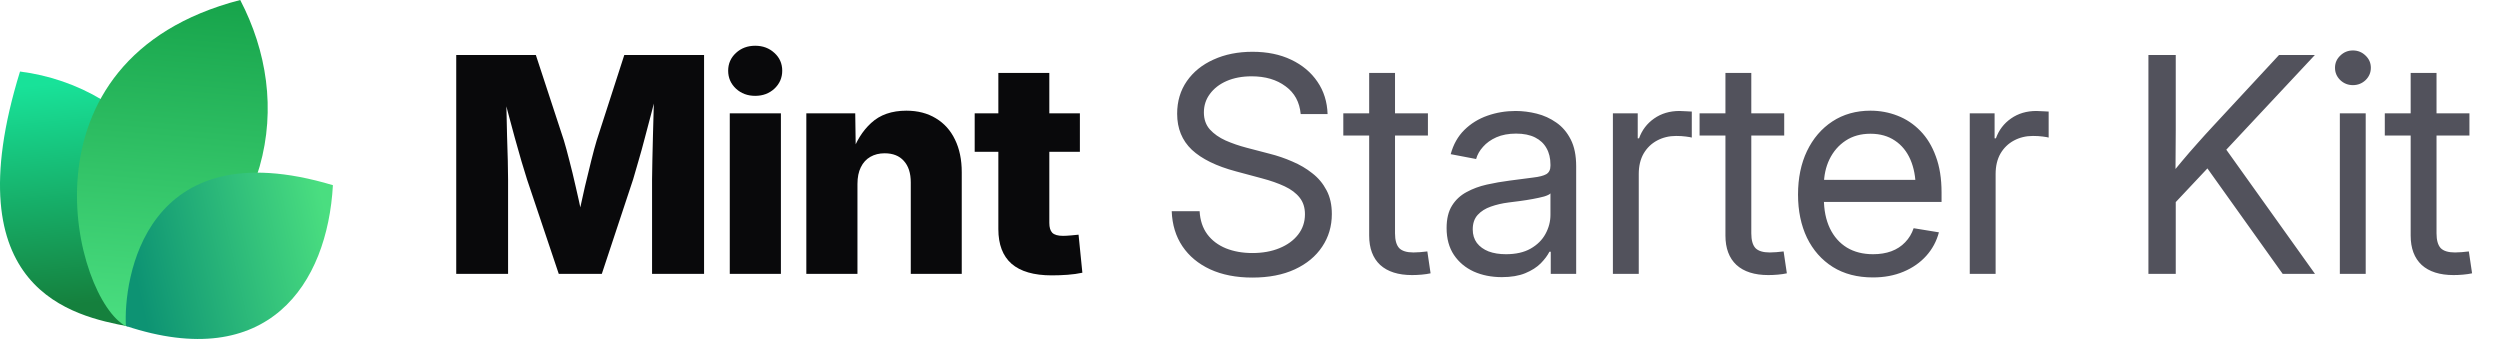
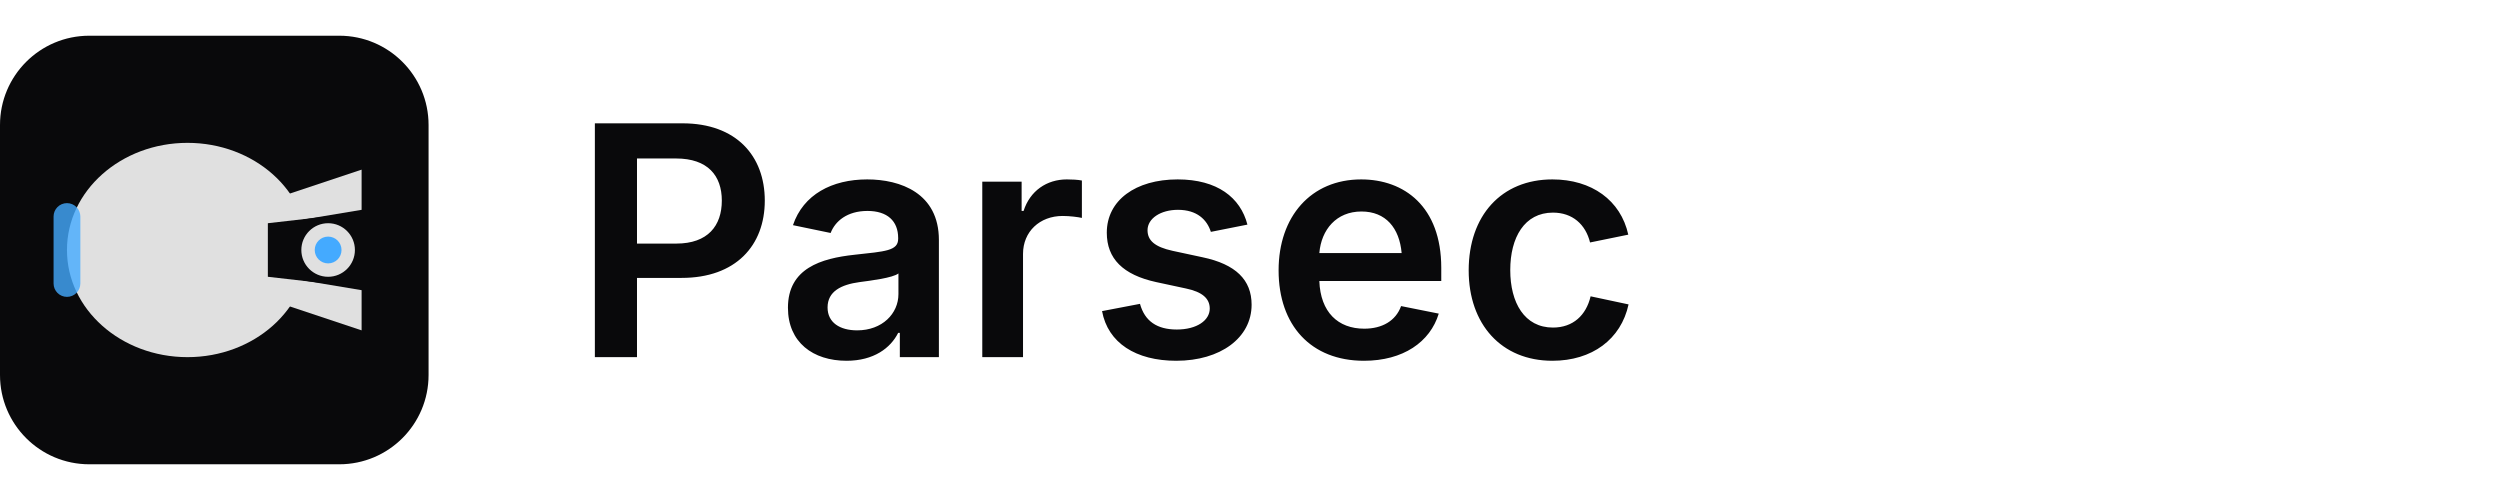
- <svg xmlns="http://www.w3.org/2000/svg" width="177" height="24" viewBox="0 0 177 24" fill="none">
-   <path d="M9.061 23.108C5.268 22.377 -3.391 20.627 1.417 5.064C9.634 6.099 16.973 14.064 9.061 23.108Z" fill="url(#paint0_linear_17557_2020)" />
-   <path d="M8.919 23.094C5.276 21.222 0.784 4.209 17.007 0C20.757 7.193 19.621 16.545 8.919 23.094Z" fill="url(#paint1_linear_17557_2020)" />
-   <path d="M8.914 23.079C8.735 19.882 10.159 9.085 23.57 13.111C23.181 20.123 18.984 26.418 8.914 23.079Z" fill="url(#paint2_linear_17557_2020)" />
-   <path d="M32.301 19.392V3.894H37.938L39.925 9.948C40.036 10.315 40.164 10.787 40.31 11.362C40.462 11.938 40.611 12.552 40.757 13.204C40.91 13.855 41.048 14.483 41.173 15.086C41.305 15.682 41.412 16.192 41.495 16.615H40.695C40.771 16.192 40.871 15.682 40.996 15.086C41.128 14.49 41.267 13.866 41.412 13.214C41.565 12.562 41.714 11.948 41.86 11.373C42.005 10.79 42.133 10.315 42.244 9.948L44.2 3.894H49.848V19.392H46.166V12.704C46.166 12.357 46.173 11.917 46.187 11.383C46.2 10.849 46.214 10.27 46.228 9.646C46.249 9.022 46.266 8.391 46.28 7.753C46.301 7.115 46.311 6.519 46.311 5.964H46.623C46.485 6.561 46.332 7.181 46.166 7.826C45.999 8.471 45.833 9.102 45.666 9.719C45.507 10.336 45.351 10.901 45.198 11.414C45.053 11.928 44.928 12.357 44.824 12.704L42.608 19.392H39.561L37.314 12.704C37.203 12.357 37.072 11.928 36.919 11.414C36.773 10.901 36.614 10.34 36.441 9.729C36.274 9.112 36.104 8.481 35.931 7.836C35.764 7.192 35.608 6.567 35.463 5.964H35.827C35.834 6.512 35.844 7.105 35.858 7.743C35.872 8.374 35.886 9.005 35.9 9.636C35.92 10.26 35.938 10.839 35.952 11.373C35.965 11.907 35.972 12.351 35.972 12.704V19.392H32.301ZM51.668 19.392V8.024H55.288V19.392H51.668ZM53.468 6.786C52.927 6.786 52.473 6.616 52.105 6.276C51.738 5.93 51.554 5.507 51.554 5.007C51.554 4.508 51.738 4.088 52.105 3.749C52.473 3.409 52.927 3.239 53.468 3.239C54.009 3.239 54.463 3.409 54.83 3.749C55.198 4.082 55.382 4.501 55.382 5.007C55.382 5.507 55.198 5.93 54.83 6.276C54.463 6.616 54.009 6.786 53.468 6.786ZM60.708 13.027V19.392H57.088V8.024H60.551L60.593 10.967H60.281C60.593 10.024 61.061 9.268 61.685 8.7C62.309 8.124 63.138 7.836 64.171 7.836C64.975 7.836 65.672 8.017 66.262 8.377C66.851 8.731 67.302 9.234 67.614 9.885C67.933 10.537 68.092 11.307 68.092 12.194V19.392H64.483V12.912C64.483 12.26 64.32 11.754 63.994 11.394C63.675 11.033 63.221 10.853 62.632 10.853C62.25 10.853 61.914 10.936 61.623 11.102C61.332 11.269 61.106 11.515 60.947 11.841C60.787 12.16 60.708 12.555 60.708 13.027ZM76.456 8.024V10.749H69.008V8.024H76.456ZM70.683 5.163H74.292V15.783C74.292 16.102 74.361 16.334 74.5 16.48C74.646 16.625 74.899 16.698 75.259 16.698C75.405 16.698 75.596 16.688 75.831 16.667C76.074 16.646 76.251 16.629 76.362 16.615L76.632 19.309C76.313 19.378 75.963 19.427 75.582 19.455C75.207 19.482 74.836 19.496 74.469 19.496C73.2 19.496 72.25 19.222 71.619 18.674C70.995 18.127 70.683 17.308 70.683 16.22V5.163Z" fill="#09090B" />
-   <path d="M88.667 19.652C87.523 19.652 86.528 19.458 85.682 19.07C84.843 18.681 84.188 18.137 83.716 17.437C83.245 16.736 82.992 15.908 82.957 14.951H84.933C84.968 15.596 85.148 16.14 85.474 16.584C85.8 17.021 86.24 17.354 86.795 17.582C87.35 17.804 87.974 17.915 88.667 17.915C89.388 17.915 90.026 17.801 90.581 17.572C91.143 17.343 91.583 17.024 91.902 16.615C92.228 16.199 92.391 15.717 92.391 15.169C92.391 14.698 92.266 14.306 92.017 13.994C91.767 13.675 91.413 13.408 90.956 13.193C90.498 12.978 89.954 12.787 89.323 12.621L87.502 12.132C86.123 11.765 85.082 11.255 84.382 10.603C83.689 9.944 83.342 9.095 83.342 8.055C83.342 7.174 83.571 6.404 84.028 5.746C84.486 5.087 85.117 4.577 85.921 4.217C86.726 3.849 87.645 3.666 88.678 3.666C89.718 3.666 90.63 3.853 91.413 4.227C92.204 4.602 92.824 5.122 93.275 5.787C93.726 6.446 93.965 7.209 93.993 8.076H92.089C92.013 7.23 91.656 6.574 91.018 6.11C90.387 5.638 89.586 5.403 88.615 5.403C87.95 5.403 87.36 5.513 86.847 5.735C86.341 5.957 85.946 6.262 85.661 6.651C85.377 7.032 85.235 7.469 85.235 7.961C85.235 8.447 85.377 8.849 85.661 9.168C85.946 9.48 86.317 9.74 86.774 9.948C87.232 10.149 87.724 10.319 88.251 10.457L89.884 10.884C90.439 11.023 90.977 11.206 91.496 11.435C92.023 11.657 92.495 11.934 92.911 12.267C93.334 12.593 93.67 12.995 93.92 13.474C94.17 13.945 94.294 14.504 94.294 15.149C94.294 16.015 94.066 16.788 93.608 17.468C93.157 18.148 92.512 18.681 91.673 19.07C90.834 19.458 89.832 19.652 88.667 19.652ZM101.097 8.024V9.594H95.106V8.024H101.097ZM96.937 5.163H98.767V16.521C98.767 17 98.865 17.347 99.059 17.562C99.26 17.77 99.6 17.874 100.078 17.874C100.21 17.874 100.366 17.867 100.546 17.853C100.733 17.832 100.903 17.815 101.056 17.801L101.285 19.351C101.097 19.392 100.886 19.423 100.65 19.444C100.414 19.465 100.189 19.475 99.974 19.475C98.996 19.475 98.244 19.236 97.717 18.758C97.197 18.272 96.937 17.579 96.937 16.677V5.163ZM106.33 19.621C105.595 19.621 104.932 19.489 104.343 19.226C103.754 18.955 103.285 18.564 102.939 18.05C102.592 17.53 102.419 16.896 102.419 16.147C102.419 15.495 102.547 14.965 102.804 14.556C103.06 14.146 103.403 13.828 103.833 13.599C104.263 13.363 104.742 13.186 105.269 13.068C105.796 12.95 106.333 12.857 106.881 12.787C107.574 12.69 108.132 12.617 108.555 12.569C108.978 12.52 109.287 12.441 109.481 12.33C109.675 12.212 109.772 12.014 109.772 11.737V11.654C109.772 11.203 109.679 10.815 109.492 10.489C109.311 10.163 109.041 9.91 108.68 9.729C108.32 9.549 107.872 9.459 107.338 9.459C106.805 9.459 106.34 9.546 105.945 9.719C105.556 9.892 105.241 10.118 104.998 10.395C104.755 10.665 104.593 10.953 104.509 11.258L102.71 10.915C102.897 10.222 103.22 9.65 103.677 9.199C104.135 8.748 104.679 8.412 105.31 8.19C105.941 7.968 106.607 7.857 107.307 7.857C107.8 7.857 108.295 7.92 108.795 8.044C109.301 8.169 109.765 8.381 110.188 8.679C110.611 8.97 110.951 9.369 111.208 9.875C111.464 10.374 111.593 11.005 111.593 11.768V19.392H109.793V17.822H109.7C109.568 18.085 109.363 18.359 109.086 18.643C108.809 18.921 108.444 19.153 107.994 19.34C107.543 19.527 106.988 19.621 106.33 19.621ZM106.621 17.998C107.321 17.998 107.904 17.867 108.368 17.603C108.84 17.333 109.19 16.986 109.419 16.563C109.654 16.133 109.772 15.682 109.772 15.211V13.692C109.703 13.769 109.554 13.841 109.325 13.911C109.096 13.973 108.829 14.032 108.524 14.088C108.226 14.143 107.921 14.192 107.609 14.233C107.304 14.275 107.033 14.309 106.798 14.337C106.354 14.393 105.938 14.49 105.549 14.628C105.168 14.76 104.86 14.954 104.624 15.211C104.388 15.467 104.27 15.811 104.27 16.241C104.27 16.615 104.367 16.934 104.561 17.198C104.762 17.461 105.04 17.662 105.393 17.801C105.747 17.933 106.156 17.998 106.621 17.998ZM114.193 19.392V8.024H115.951V9.792H116.045C116.253 9.209 116.61 8.741 117.116 8.388C117.622 8.034 118.219 7.857 118.905 7.857C119.058 7.857 119.217 7.864 119.384 7.878C119.55 7.885 119.682 7.892 119.779 7.899V9.74C119.716 9.719 119.578 9.695 119.363 9.667C119.155 9.639 118.922 9.625 118.666 9.625C118.174 9.625 117.726 9.733 117.324 9.948C116.922 10.163 116.603 10.471 116.367 10.874C116.138 11.276 116.024 11.758 116.024 12.319V19.392H114.193ZM126.322 8.024V9.594H120.33V8.024H126.322ZM122.161 5.163H123.992V16.521C123.992 17 124.089 17.347 124.283 17.562C124.484 17.77 124.824 17.874 125.302 17.874C125.434 17.874 125.59 17.867 125.77 17.853C125.958 17.832 126.127 17.815 126.28 17.801L126.509 19.351C126.322 19.392 126.11 19.423 125.874 19.444C125.639 19.465 125.413 19.475 125.198 19.475C124.221 19.475 123.468 19.236 122.941 18.758C122.421 18.272 122.161 17.579 122.161 16.677V5.163ZM132.604 19.642C131.502 19.642 130.555 19.396 129.765 18.903C128.974 18.404 128.364 17.714 127.934 16.834C127.511 15.946 127.3 14.927 127.3 13.775C127.3 12.611 127.511 11.584 127.934 10.697C128.364 9.802 128.964 9.102 129.734 8.596C130.51 8.089 131.408 7.836 132.428 7.836C133.1 7.836 133.738 7.954 134.341 8.19C134.952 8.426 135.489 8.783 135.954 9.261C136.425 9.74 136.793 10.343 137.056 11.071C137.327 11.792 137.462 12.645 137.462 13.63V14.296H128.433V12.735H136.463L135.631 13.297C135.631 12.541 135.506 11.876 135.257 11.3C135.007 10.725 134.643 10.277 134.165 9.958C133.686 9.632 133.107 9.469 132.428 9.469C131.748 9.469 131.162 9.632 130.67 9.958C130.177 10.284 129.796 10.725 129.526 11.279C129.262 11.827 129.13 12.441 129.13 13.12V14.046C129.13 14.864 129.273 15.572 129.557 16.168C129.841 16.757 130.243 17.211 130.763 17.53C131.283 17.842 131.901 17.998 132.615 17.998C133.093 17.998 133.523 17.929 133.905 17.79C134.293 17.645 134.619 17.433 134.882 17.156C135.153 16.879 135.354 16.546 135.486 16.157L137.275 16.449C137.108 17.08 136.81 17.634 136.38 18.113C135.95 18.591 135.413 18.966 134.768 19.236C134.123 19.507 133.402 19.642 132.604 19.642ZM139.459 19.392V8.024H141.217V9.792H141.311C141.519 9.209 141.876 8.741 142.382 8.388C142.888 8.034 143.485 7.857 144.171 7.857C144.324 7.857 144.483 7.864 144.649 7.878C144.816 7.885 144.948 7.892 145.045 7.899V9.74C144.982 9.719 144.844 9.695 144.629 9.667C144.421 9.639 144.188 9.625 143.932 9.625C143.439 9.625 142.992 9.733 142.59 9.948C142.188 10.163 141.869 10.471 141.633 10.874C141.404 11.276 141.29 11.758 141.29 12.319V19.392H139.459ZM153.429 14.961V12.715C153.783 12.257 154.136 11.82 154.49 11.404C154.844 10.981 155.204 10.565 155.572 10.156C155.939 9.74 156.314 9.327 156.695 8.918L161.355 3.894H163.893L157.277 10.967H157.184L153.429 14.961ZM152.108 19.392V3.894H154.043V9.241L154.022 12.559L154.043 13.505V19.392H152.108ZM161.615 19.392L155.967 11.477L157.173 9.969L163.903 19.392H161.615ZM165.661 19.392V8.024H167.492V19.392H165.661ZM166.587 6.027C166.24 6.027 165.942 5.909 165.692 5.673C165.443 5.43 165.318 5.139 165.318 4.799C165.318 4.459 165.443 4.172 165.692 3.936C165.942 3.693 166.24 3.572 166.587 3.572C166.934 3.572 167.232 3.693 167.482 3.936C167.731 4.172 167.856 4.459 167.856 4.799C167.856 5.139 167.731 5.43 167.482 5.673C167.232 5.909 166.934 6.027 166.587 6.027ZM174.836 8.024V9.594H168.844V8.024H174.836ZM170.675 5.163H172.506V16.521C172.506 17 172.603 17.347 172.797 17.562C172.998 17.77 173.338 17.874 173.816 17.874C173.948 17.874 174.104 17.867 174.284 17.853C174.472 17.832 174.641 17.815 174.794 17.801L175.023 19.351C174.836 19.392 174.624 19.423 174.388 19.444C174.153 19.465 173.927 19.475 173.712 19.475C172.735 19.475 171.982 19.236 171.455 18.758C170.935 18.272 170.675 17.579 170.675 16.677V5.163Z" fill="#52525C" />
-   <defs>
-     <linearGradient id="paint0_linear_17557_2020" x1="3.776" y1="5.916" x2="5.232" y2="21.559" gradientUnits="userSpaceOnUse">
-       <stop stop-color="#18E299" />
-       <stop offset="1" stop-color="#15803D" />
-     </linearGradient>
-     <linearGradient id="paint1_linear_17557_2020" x1="12.171" y1="-0.718" x2="10.19" y2="22.983" gradientUnits="userSpaceOnUse">
-       <stop stop-color="#16A34A" />
-       <stop offset="1" stop-color="#4ADE80" />
-     </linearGradient>
-     <linearGradient id="paint2_linear_17557_2020" x1="23.133" y1="15.353" x2="9.338" y2="18.52" gradientUnits="userSpaceOnUse">
-       <stop stop-color="#4ADE80" />
-       <stop offset="1" stop-color="#0D9373" />
-     </linearGradient>
-   </defs>
+ <svg xmlns="http://www.w3.org/2000/svg" width="140" height="28" viewBox="0 0 140 28" fill="none">
+   <g transform="translate(0, 2)">
+     <rect width="24" height="24" rx="5" fill="#09090B" />
+     <ellipse cx="10.5" cy="12" rx="6.75" ry="6" fill="#E0E0E0" />
+     <path d="M15.75 9 L20.25 7.5 L20.25 9.75 L15.75 10.5 Z" fill="#E0E0E0" />
+     <path d="M15.75 15 L20.25 16.5 L20.25 14.25 L15.75 13.5 Z" fill="#E0E0E0" />
+     <path d="M15 10.5 L20.25 9.9 L20.25 14.1 L15 13.5 Z" fill="#09090B" />
+     <circle cx="18.375" cy="12" r="1.5" fill="#E0E0E0" />
+     <circle cx="18.375" cy="12" r="0.75" fill="#4AF" />
+     <rect x="3" y="9.375" width="1.5" height="5.25" rx="0.75" fill="#4AF" opacity="0.8" />
+   </g>
+   <text x="32" y="20" font-family="Inter, -apple-system, BlinkMacSystemFont, 'Segoe UI', Helvetica, Arial, sans-serif" font-size="18" font-weight="600" fill="#09090B">Parsec</text>
</svg>
